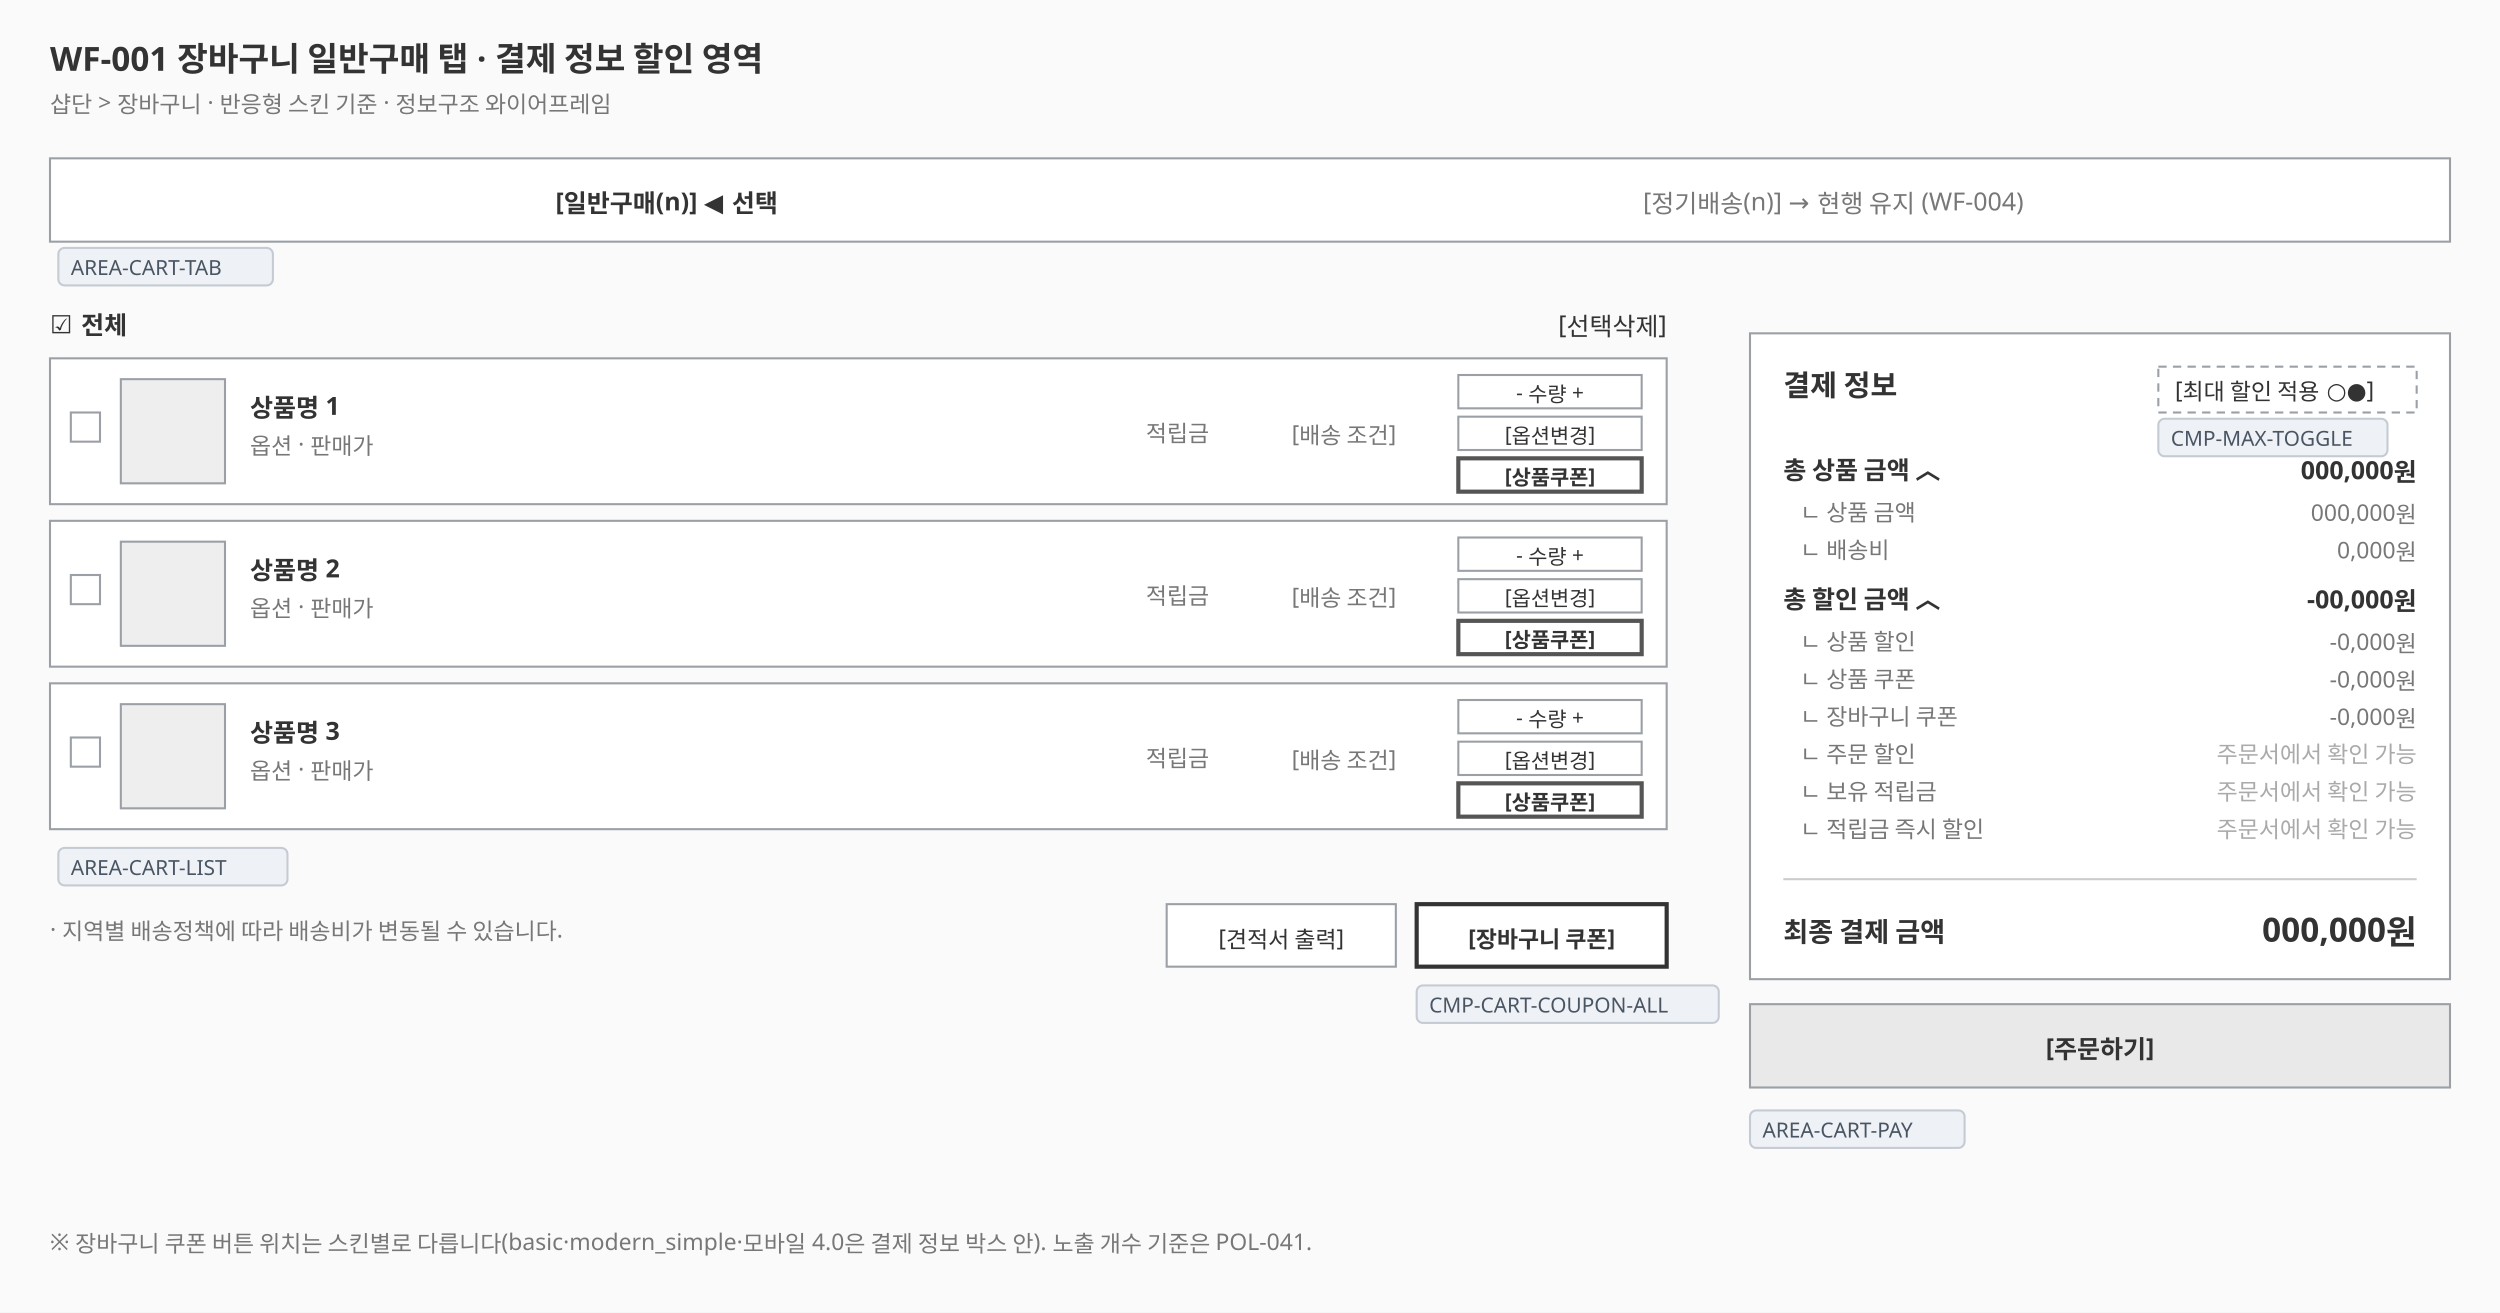
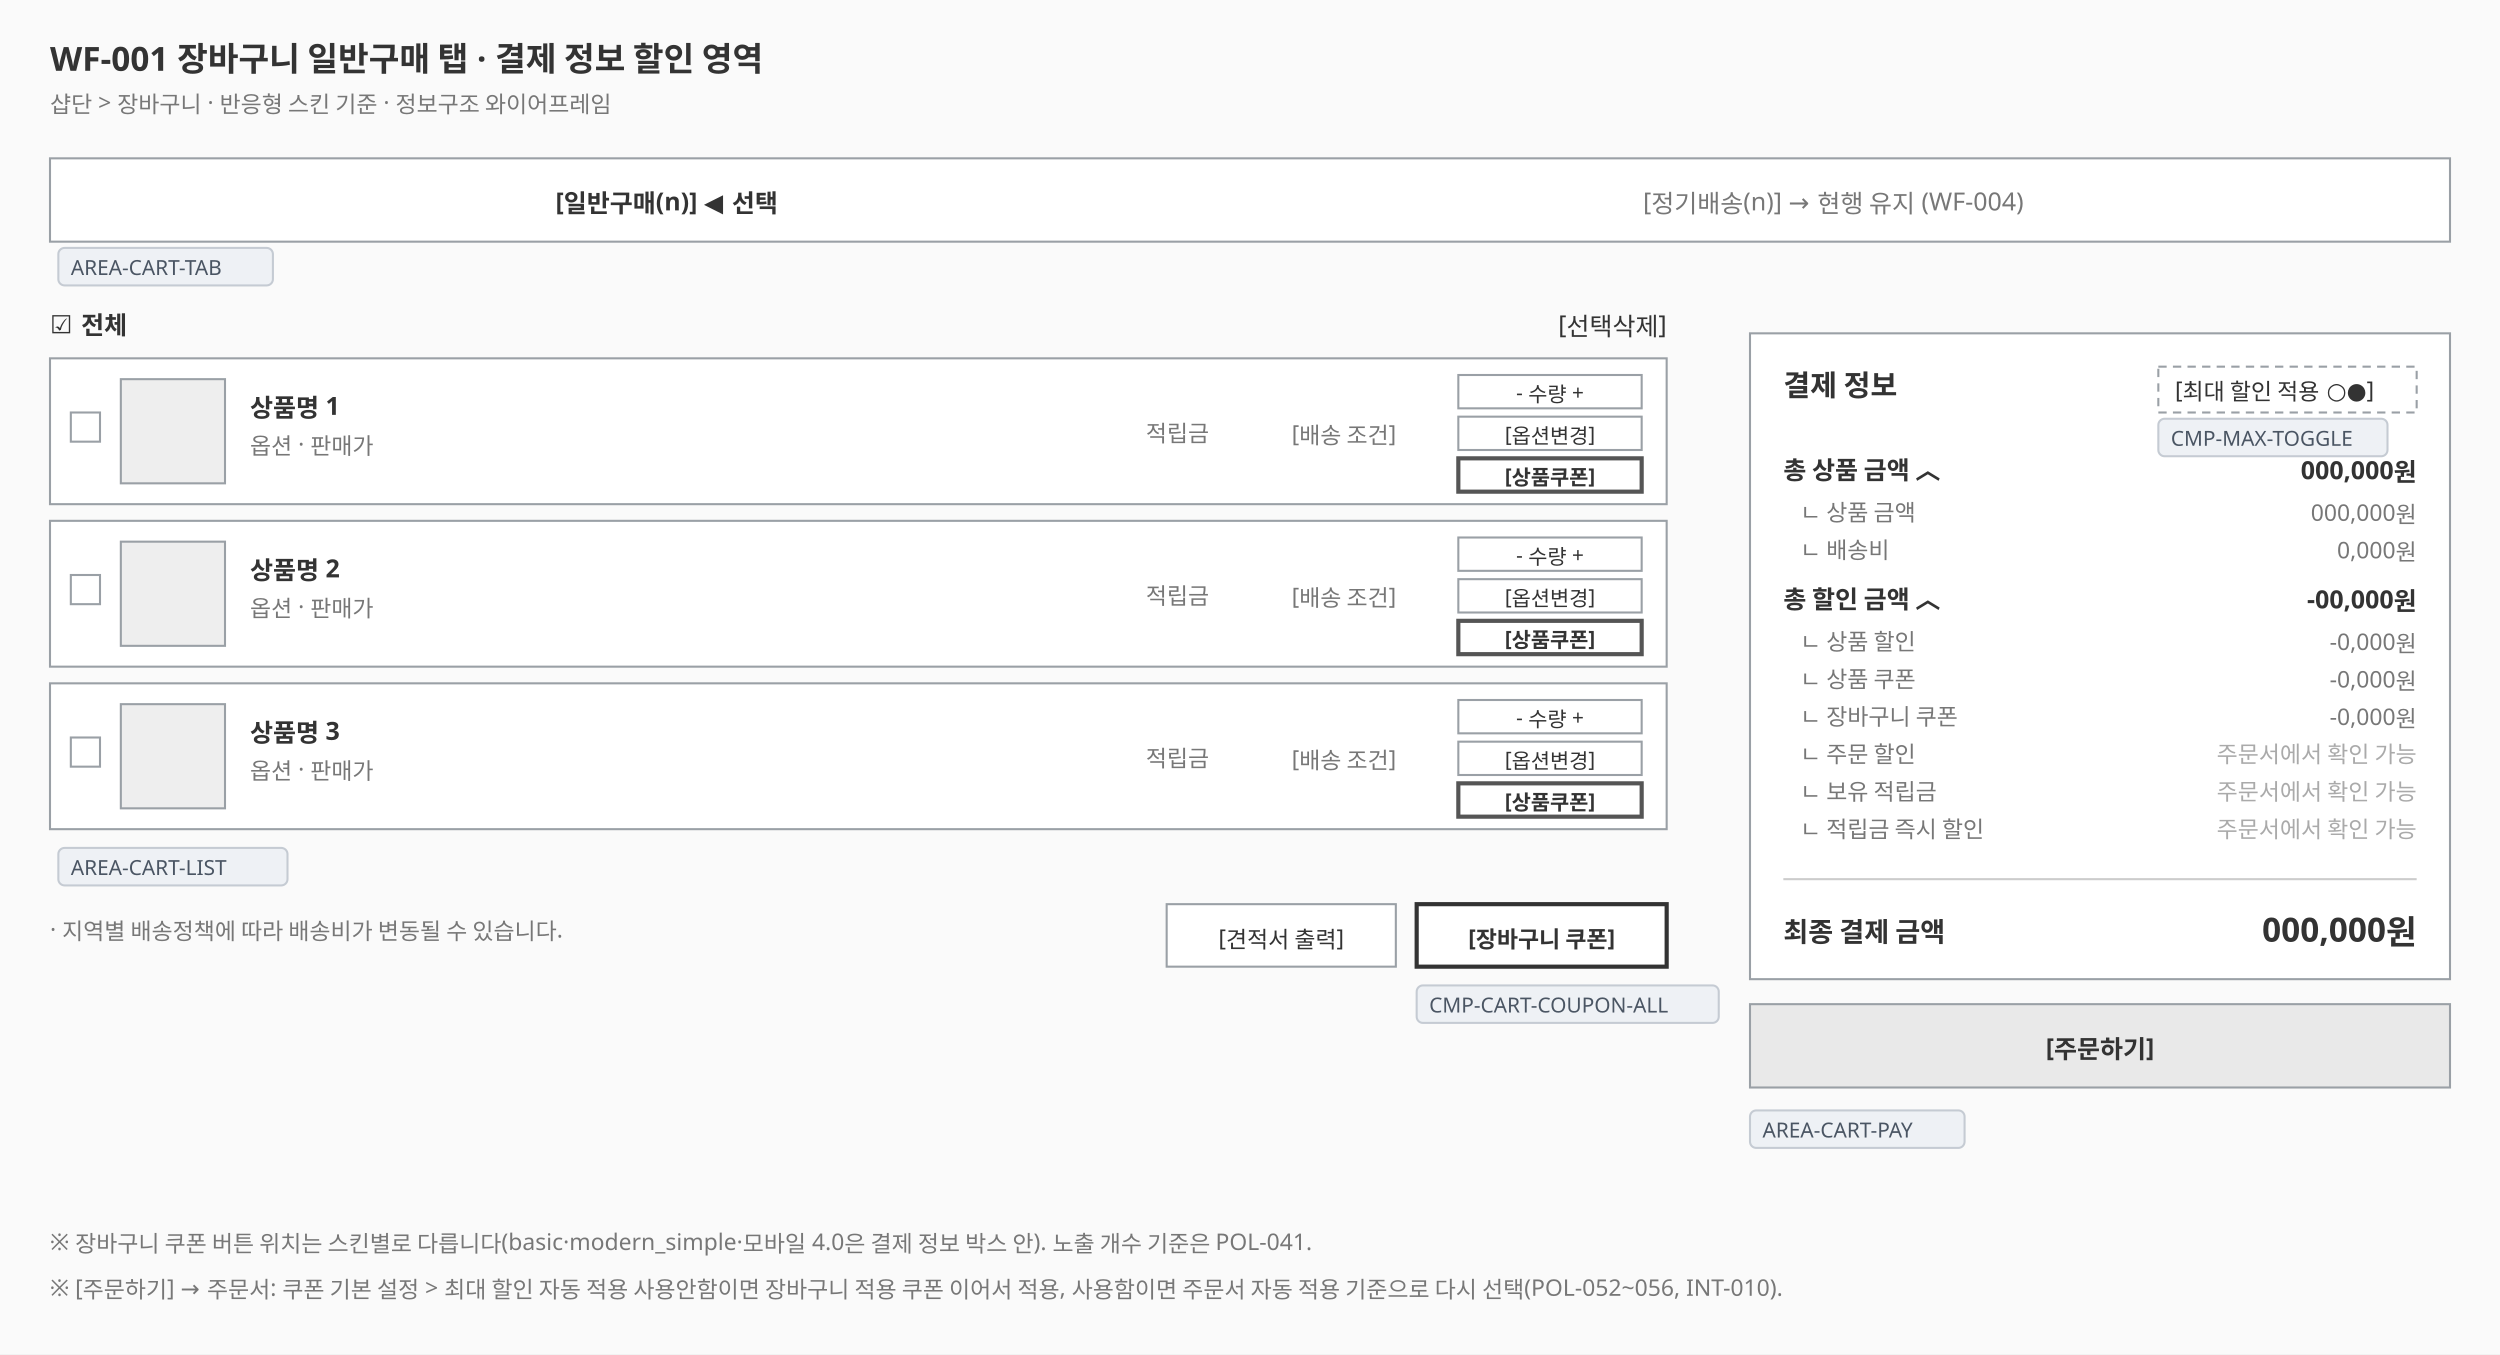
- <svg xmlns="http://www.w3.org/2000/svg" width="1200" height="630" viewBox="0 0 1200 630">
-   <rect width="1200" height="630" fill="#fafafa" />
+ <svg xmlns="http://www.w3.org/2000/svg" width="1200" height="650" viewBox="0 0 1200 650">
+   <rect width="1200" height="650" fill="#fafafa" />
  <text x="24" y="34" font-family="Pretendard, 'Malgun Gothic', sans-serif" font-size="16" font-weight="700" fill="#333" text-anchor="start">WF-001  장바구니 일반구매 탭 · 결제 정보 할인 영역</text>
  <text x="24" y="54" font-family="Pretendard, 'Malgun Gothic', sans-serif" font-size="11" font-weight="400" fill="#777" text-anchor="start">샵단 &gt; 장바구니 · 반응형 스킨 기준 · 정보구조 와이어프레임</text>
  <rect x="24" y="76" width="1152" height="40" fill="#fff" stroke="#9aa0a6" stroke-width="1" rx="0" />
  <text x="320" y="101" font-family="Pretendard, 'Malgun Gothic', sans-serif" font-size="12" font-weight="700" fill="#333" text-anchor="middle">[일반구매(n)]  ◀ 선택</text>
  <text x="880" y="101" font-family="Pretendard, 'Malgun Gothic', sans-serif" font-size="12" font-weight="400" fill="#777" text-anchor="middle">[정기배송(n)] → 현행 유지 (WF-004)</text>
  <rect x="28" y="119" width="103" height="18" fill="#eef1f5" stroke="#c5cbd3" stroke-width="1" rx="3" />
  <text x="34" y="132" font-family="Pretendard, 'Malgun Gothic', sans-serif" font-size="10" font-weight="400" fill="#4a5563" text-anchor="start">AREA-CART-TAB</text>
  <text x="24" y="160" font-family="Pretendard, 'Malgun Gothic', sans-serif" font-size="12" font-weight="700" fill="#333" text-anchor="start">☑ 전체</text>
  <text x="800" y="160" font-family="Pretendard, 'Malgun Gothic', sans-serif" font-size="12" font-weight="400" fill="#333" text-anchor="end">[선택삭제]</text>
  <rect x="24" y="172" width="776" height="70" fill="#fff" stroke="#9aa0a6" stroke-width="1" rx="0" />
  <rect x="34" y="198" width="14" height="14" fill="#fff" stroke="#9aa0a6" stroke-width="1" rx="0" />
  <rect x="58" y="182" width="50" height="50" fill="#eee" stroke="#9aa0a6" stroke-width="1" rx="0" />
  <text x="120" y="200" font-family="Pretendard, 'Malgun Gothic', sans-serif" font-size="12" font-weight="700" fill="#333" text-anchor="start">상품명 1</text>
  <text x="120" y="218" font-family="Pretendard, 'Malgun Gothic', sans-serif" font-size="11" font-weight="400" fill="#777" text-anchor="start">옵션 · 판매가</text>
  <text x="550" y="212" font-family="Pretendard, 'Malgun Gothic', sans-serif" font-size="11" font-weight="400" fill="#777" text-anchor="start">적립금</text>
  <text x="620" y="212" font-family="Pretendard, 'Malgun Gothic', sans-serif" font-size="11" font-weight="400" fill="#777" text-anchor="start">[배송 조건]</text>
  <rect x="700" y="180" width="88" height="16" fill="#fff" stroke="#9aa0a6" stroke-width="1" rx="0" />
  <text x="744" y="192" font-family="Pretendard, 'Malgun Gothic', sans-serif" font-size="10" font-weight="400" fill="#333" text-anchor="middle">- 수량 +</text>
  <rect x="700" y="200" width="88" height="16" fill="#fff" stroke="#9aa0a6" stroke-width="1" rx="0" />
  <text x="744" y="212" font-family="Pretendard, 'Malgun Gothic', sans-serif" font-size="10" font-weight="400" fill="#333" text-anchor="middle">[옵션변경]</text>
  <rect x="700" y="220" width="88" height="16" fill="#fff" stroke="#555" stroke-width="2" rx="0" />
  <text x="744" y="232" font-family="Pretendard, 'Malgun Gothic', sans-serif" font-size="10" font-weight="700" fill="#333" text-anchor="middle">[상품쿠폰]</text>
  <rect x="24" y="250" width="776" height="70" fill="#fff" stroke="#9aa0a6" stroke-width="1" rx="0" />
  <rect x="34" y="276" width="14" height="14" fill="#fff" stroke="#9aa0a6" stroke-width="1" rx="0" />
  <rect x="58" y="260" width="50" height="50" fill="#eee" stroke="#9aa0a6" stroke-width="1" rx="0" />
  <text x="120" y="278" font-family="Pretendard, 'Malgun Gothic', sans-serif" font-size="12" font-weight="700" fill="#333" text-anchor="start">상품명 2</text>
  <text x="120" y="296" font-family="Pretendard, 'Malgun Gothic', sans-serif" font-size="11" font-weight="400" fill="#777" text-anchor="start">옵션 · 판매가</text>
  <text x="550" y="290" font-family="Pretendard, 'Malgun Gothic', sans-serif" font-size="11" font-weight="400" fill="#777" text-anchor="start">적립금</text>
  <text x="620" y="290" font-family="Pretendard, 'Malgun Gothic', sans-serif" font-size="11" font-weight="400" fill="#777" text-anchor="start">[배송 조건]</text>
  <rect x="700" y="258" width="88" height="16" fill="#fff" stroke="#9aa0a6" stroke-width="1" rx="0" />
  <text x="744" y="270" font-family="Pretendard, 'Malgun Gothic', sans-serif" font-size="10" font-weight="400" fill="#333" text-anchor="middle">- 수량 +</text>
  <rect x="700" y="278" width="88" height="16" fill="#fff" stroke="#9aa0a6" stroke-width="1" rx="0" />
  <text x="744" y="290" font-family="Pretendard, 'Malgun Gothic', sans-serif" font-size="10" font-weight="400" fill="#333" text-anchor="middle">[옵션변경]</text>
  <rect x="700" y="298" width="88" height="16" fill="#fff" stroke="#555" stroke-width="2" rx="0" />
  <text x="744" y="310" font-family="Pretendard, 'Malgun Gothic', sans-serif" font-size="10" font-weight="700" fill="#333" text-anchor="middle">[상품쿠폰]</text>
  <rect x="24" y="328" width="776" height="70" fill="#fff" stroke="#9aa0a6" stroke-width="1" rx="0" />
  <rect x="34" y="354" width="14" height="14" fill="#fff" stroke="#9aa0a6" stroke-width="1" rx="0" />
  <rect x="58" y="338" width="50" height="50" fill="#eee" stroke="#9aa0a6" stroke-width="1" rx="0" />
  <text x="120" y="356" font-family="Pretendard, 'Malgun Gothic', sans-serif" font-size="12" font-weight="700" fill="#333" text-anchor="start">상품명 3</text>
  <text x="120" y="374" font-family="Pretendard, 'Malgun Gothic', sans-serif" font-size="11" font-weight="400" fill="#777" text-anchor="start">옵션 · 판매가</text>
  <text x="550" y="368" font-family="Pretendard, 'Malgun Gothic', sans-serif" font-size="11" font-weight="400" fill="#777" text-anchor="start">적립금</text>
  <text x="620" y="368" font-family="Pretendard, 'Malgun Gothic', sans-serif" font-size="11" font-weight="400" fill="#777" text-anchor="start">[배송 조건]</text>
  <rect x="700" y="336" width="88" height="16" fill="#fff" stroke="#9aa0a6" stroke-width="1" rx="0" />
  <text x="744" y="348" font-family="Pretendard, 'Malgun Gothic', sans-serif" font-size="10" font-weight="400" fill="#333" text-anchor="middle">- 수량 +</text>
  <rect x="700" y="356" width="88" height="16" fill="#fff" stroke="#9aa0a6" stroke-width="1" rx="0" />
  <text x="744" y="368" font-family="Pretendard, 'Malgun Gothic', sans-serif" font-size="10" font-weight="400" fill="#333" text-anchor="middle">[옵션변경]</text>
  <rect x="700" y="376" width="88" height="16" fill="#fff" stroke="#555" stroke-width="2" rx="0" />
  <text x="744" y="388" font-family="Pretendard, 'Malgun Gothic', sans-serif" font-size="10" font-weight="700" fill="#333" text-anchor="middle">[상품쿠폰]</text>
  <rect x="28" y="407" width="110" height="18" fill="#eef1f5" stroke="#c5cbd3" stroke-width="1" rx="3" />
  <text x="34" y="420" font-family="Pretendard, 'Malgun Gothic', sans-serif" font-size="10" font-weight="400" fill="#4a5563" text-anchor="start">AREA-CART-LIST</text>
  <text x="24" y="450" font-family="Pretendard, 'Malgun Gothic', sans-serif" font-size="11" font-weight="400" fill="#777" text-anchor="start">· 지역별 배송정책에 따라 배송비가 변동될 수 있습니다.</text>
  <rect x="560" y="434" width="110" height="30" fill="#fff" stroke="#9aa0a6" stroke-width="1" rx="0" />
  <text x="615" y="454" font-family="Pretendard, 'Malgun Gothic', sans-serif" font-size="11" font-weight="400" fill="#333" text-anchor="middle">[견적서 출력]</text>
  <rect x="680" y="434" width="120" height="30" fill="#fff" stroke="#333" stroke-width="2" rx="0" />
  <text x="740" y="454" font-family="Pretendard, 'Malgun Gothic', sans-serif" font-size="11" font-weight="700" fill="#333" text-anchor="middle">[장바구니 쿠폰]</text>
  <rect x="680" y="473" width="145" height="18" fill="#eef1f5" stroke="#c5cbd3" stroke-width="1" rx="3" />
  <text x="686" y="486" font-family="Pretendard, 'Malgun Gothic', sans-serif" font-size="10" font-weight="400" fill="#4a5563" text-anchor="start">CMP-CART-COUPON-ALL</text>
  <g id="AREA-CART-PAY">
    <rect x="840" y="160" width="336" height="310" fill="#fff" stroke="#9aa0a6" stroke-width="1" rx="0" />
    <text x="856" y="190" font-family="Pretendard, 'Malgun Gothic', sans-serif" font-size="14" font-weight="700" fill="#333" text-anchor="start">결제 정보</text>
    <rect x="1036" y="176" width="124" height="22" fill="#fff" stroke="#9aa0a6" stroke-width="1" stroke-dasharray="4 3" rx="0" />
    <text x="1044" y="191" font-family="Pretendard, 'Malgun Gothic', sans-serif" font-size="11" font-weight="400" fill="#333" text-anchor="start">[최대 할인 적용 ○●]</text>
    <rect x="1036" y="201" width="110" height="18" fill="#eef1f5" stroke="#c5cbd3" stroke-width="1" rx="3" />
    <text x="1042" y="214" font-family="Pretendard, 'Malgun Gothic', sans-serif" font-size="10" font-weight="400" fill="#4a5563" text-anchor="start">CMP-MAX-TOGGLE</text>
    <text x="856" y="230" font-family="Pretendard, 'Malgun Gothic', sans-serif" font-size="12" font-weight="700" fill="#333" text-anchor="start">총 상품 금액 ︿</text>
    <text x="1160" y="230" font-family="Pretendard, 'Malgun Gothic', sans-serif" font-size="12" font-weight="700" fill="#333" text-anchor="end">000,000원</text>
    <text x="864" y="250" font-family="Pretendard, 'Malgun Gothic', sans-serif" font-size="11" font-weight="400" fill="#777" text-anchor="start">ㄴ 상품 금액</text>
    <text x="1160" y="250" font-family="Pretendard, 'Malgun Gothic', sans-serif" font-size="11" font-weight="400" fill="#777" text-anchor="end">000,000원</text>
    <text x="864" y="268" font-family="Pretendard, 'Malgun Gothic', sans-serif" font-size="11" font-weight="400" fill="#777" text-anchor="start">ㄴ 배송비</text>
    <text x="1160" y="268" font-family="Pretendard, 'Malgun Gothic', sans-serif" font-size="11" font-weight="400" fill="#777" text-anchor="end">0,000원</text>
    <g id="AREA-CART-DISC">
      <text x="856" y="292" font-family="Pretendard, 'Malgun Gothic', sans-serif" font-size="12" font-weight="700" fill="#333" text-anchor="start">총 할인 금액 ︿</text>
      <text x="1160" y="292" font-family="Pretendard, 'Malgun Gothic', sans-serif" font-size="12" font-weight="700" fill="#333" text-anchor="end">-00,000원</text>
      <text x="864" y="312" font-family="Pretendard, 'Malgun Gothic', sans-serif" font-size="11" font-weight="400" fill="#777" text-anchor="start">ㄴ 상품 할인</text>
      <text x="1160" y="312" font-family="Pretendard, 'Malgun Gothic', sans-serif" font-size="11" font-weight="400" fill="#777" text-anchor="end">-0,000원</text>
      <text x="864" y="330" font-family="Pretendard, 'Malgun Gothic', sans-serif" font-size="11" font-weight="400" fill="#777" text-anchor="start">ㄴ 상품 쿠폰</text>
      <text x="1160" y="330" font-family="Pretendard, 'Malgun Gothic', sans-serif" font-size="11" font-weight="400" fill="#777" text-anchor="end">-0,000원</text>
      <text x="864" y="348" font-family="Pretendard, 'Malgun Gothic', sans-serif" font-size="11" font-weight="400" fill="#777" text-anchor="start">ㄴ 장바구니 쿠폰</text>
      <text x="1160" y="348" font-family="Pretendard, 'Malgun Gothic', sans-serif" font-size="11" font-weight="400" fill="#777" text-anchor="end">-0,000원</text>
      <text x="864" y="366" font-family="Pretendard, 'Malgun Gothic', sans-serif" font-size="11" font-weight="400" fill="#777" text-anchor="start">ㄴ 주문 할인</text>
      <text x="1160" y="366" font-family="Pretendard, 'Malgun Gothic', sans-serif" font-size="11" font-weight="400" fill="#aaa" text-anchor="end">주문서에서 확인 가능</text>
      <text x="864" y="384" font-family="Pretendard, 'Malgun Gothic', sans-serif" font-size="11" font-weight="400" fill="#777" text-anchor="start">ㄴ 보유 적립금</text>
      <text x="1160" y="384" font-family="Pretendard, 'Malgun Gothic', sans-serif" font-size="11" font-weight="400" fill="#aaa" text-anchor="end">주문서에서 확인 가능</text>
      <text x="864" y="402" font-family="Pretendard, 'Malgun Gothic', sans-serif" font-size="11" font-weight="400" fill="#777" text-anchor="start">ㄴ 적립금 즉시 할인</text>
      <text x="1160" y="402" font-family="Pretendard, 'Malgun Gothic', sans-serif" font-size="11" font-weight="400" fill="#aaa" text-anchor="end">주문서에서 확인 가능</text>
    </g>
    <line x1="856" y1="422" x2="1160" y2="422" stroke="#ccc" />
    <text x="856" y="452" font-family="Pretendard, 'Malgun Gothic', sans-serif" font-size="13" font-weight="700" fill="#333" text-anchor="start">최종 결제 금액</text>
    <text x="1160" y="452" font-family="Pretendard, 'Malgun Gothic', sans-serif" font-size="16" font-weight="700" fill="#333" text-anchor="end">000,000원</text>
  </g>
  <rect x="840" y="482" width="336" height="40" fill="#e9e9e9" stroke="#9aa0a6" stroke-width="1" rx="0" />
  <text x="1008" y="507" font-family="Pretendard, 'Malgun Gothic', sans-serif" font-size="12" font-weight="700" fill="#333" text-anchor="middle">[주문하기]</text>
  <rect x="840" y="533" width="103" height="18" fill="#eef1f5" stroke="#c5cbd3" stroke-width="1" rx="3" />
  <text x="846" y="546" font-family="Pretendard, 'Malgun Gothic', sans-serif" font-size="10" font-weight="400" fill="#4a5563" text-anchor="start">AREA-CART-PAY</text>
  <text x="24" y="600" font-family="Pretendard, 'Malgun Gothic', sans-serif" font-size="11" font-weight="400" fill="#777" text-anchor="start">※ 장바구니 쿠폰 버튼 위치는 스킨별로 다릅니다(basic·modern_simple·모바일 4.0은 결제 정보 박스 안). 노출 개수 기준은 POL-041.</text>
+   <text x="24" y="622" font-family="Pretendard, 'Malgun Gothic', sans-serif" font-size="11" font-weight="400" fill="#777" text-anchor="start">※ [주문하기] → 주문서: 쿠폰 기본 설정 &gt; 최대 할인 자동 적용 사용안함이면 장바구니 적용 쿠폰 이어서 적용, 사용함이면 주문서 자동 적용 기준으로 다시 선택(POL-052~056, INT-010).</text>
</svg>
